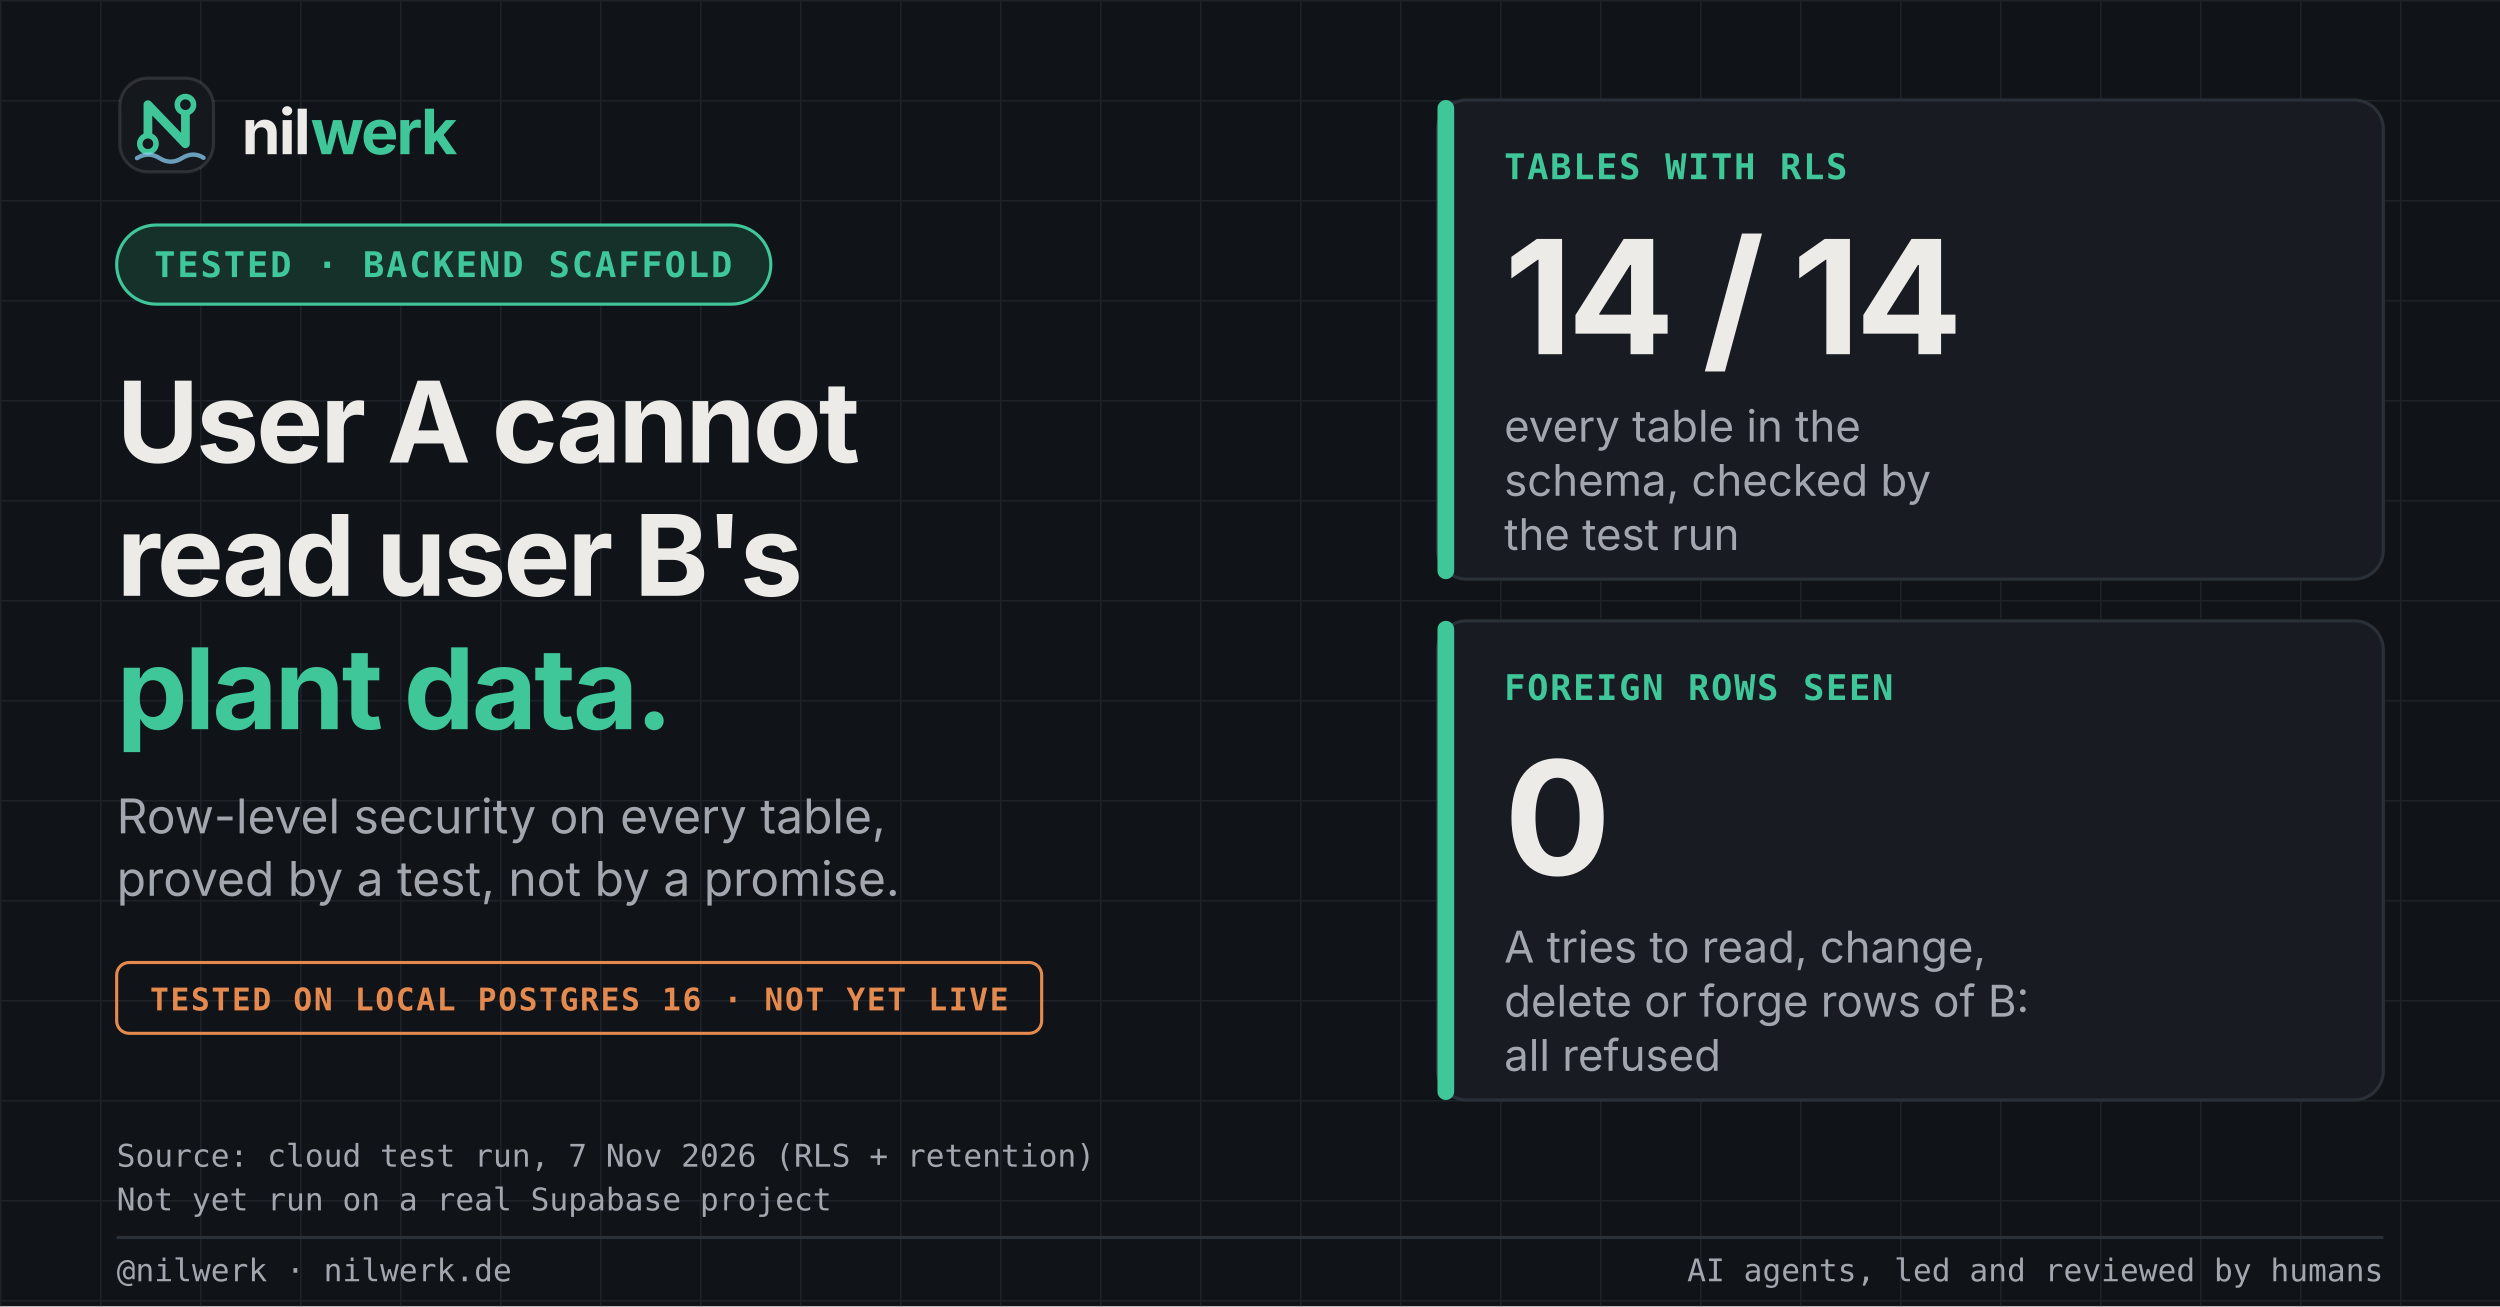
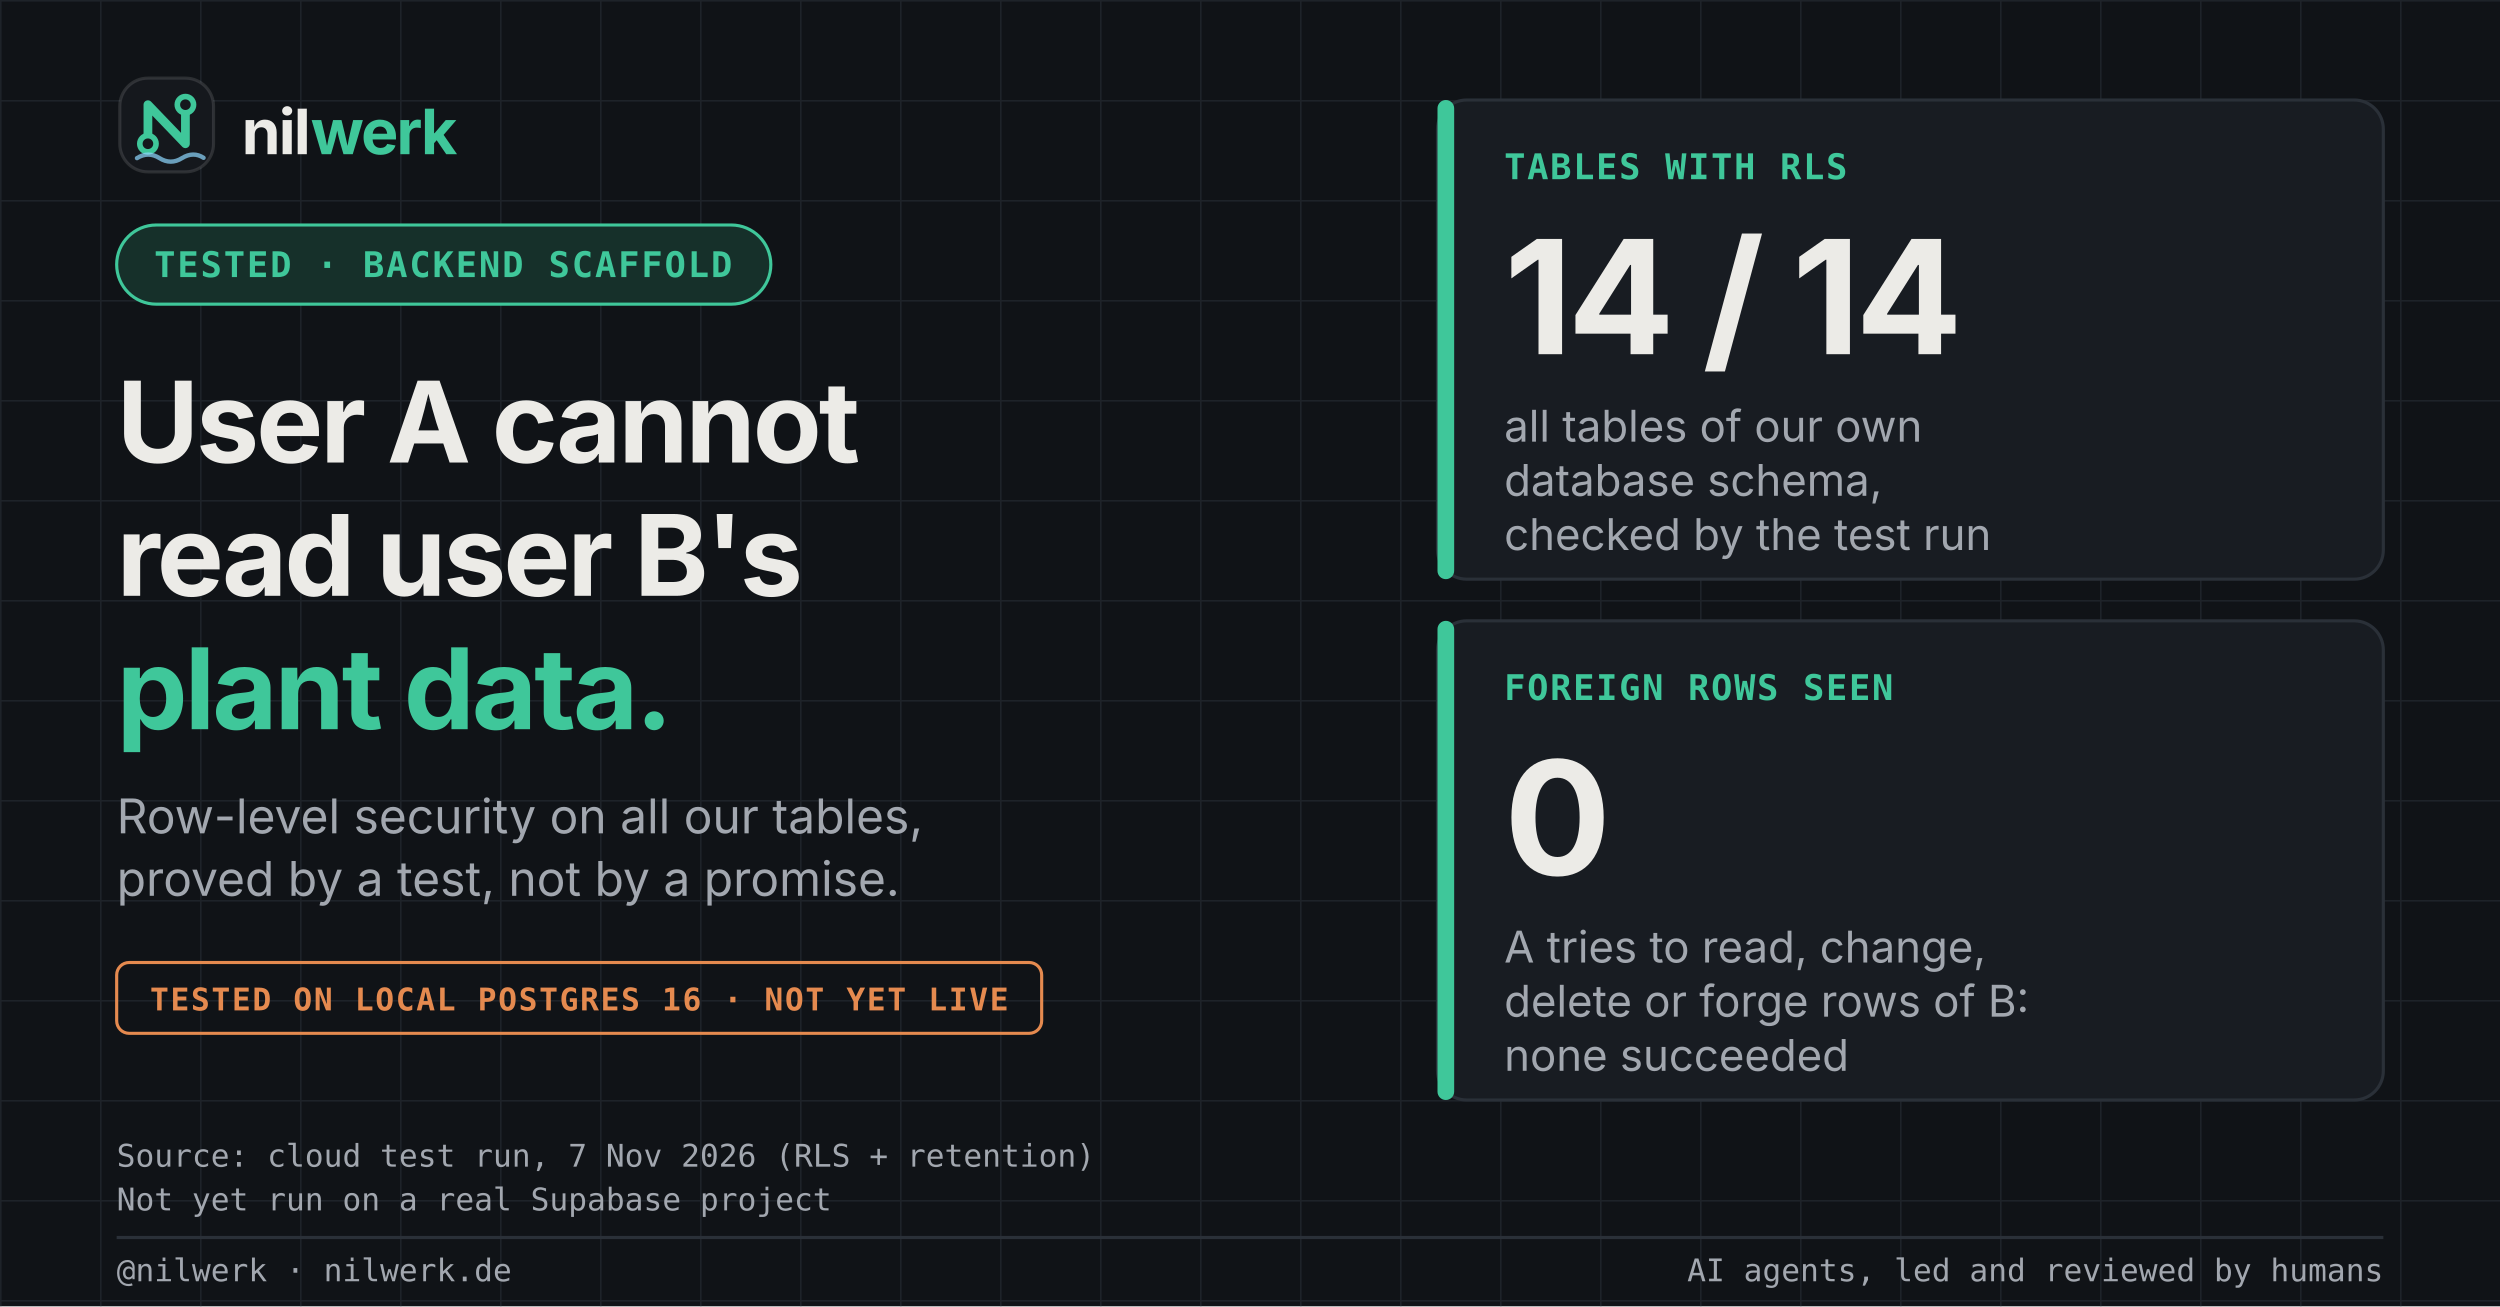
<svg xmlns="http://www.w3.org/2000/svg" width="1200" height="627" viewBox="0 0 1200 627" role="img" aria-label="User A cannot read user B's plant data.">
  <defs>
    <pattern id="grid" width="48" height="48" patternUnits="userSpaceOnUse">
      <path d="M48 0H0V48" fill="none" stroke="#2a3038" stroke-width="1.5" opacity=".55" />
    </pattern>
  </defs>
  <rect width="1200" height="627" fill="#101317" />
  <rect width="1200" height="627" fill="url(#grid)" />
  <g transform="translate(56 36) scale(1.5)">
    <rect x="1" y="1" width="30" height="30" rx="9" fill="#15181d" stroke="#ffffff" stroke-opacity=".12" />
    <path d="M10 22V9.5l12 12.5V9.5" fill="none" stroke="#3fc79a" stroke-width="2.8" stroke-linecap="round" stroke-linejoin="round" />
    <circle cx="10" cy="22" r="2.6" fill="#15181d" stroke="#3fc79a" stroke-width="1.8" />
    <circle cx="22" cy="9.5" r="2.6" fill="#15181d" stroke="#3fc79a" stroke-width="1.8" />
    <path d="M6.5 26.6c2.4-1.5 4.8-1.5 7.2 0s4.8 1.5 7.2 0 4.8-1.5 6.9-.1" fill="none" stroke="#8fd9ff" stroke-opacity=".7" stroke-width="1.4" stroke-linecap="round" />
  </g>
  <text x="116" y="74" font-family="'Space Grotesk', Inter, sans-serif" font-weight="700" font-size="30" letter-spacing="-0.9" fill="#ecebe7">nil<tspan fill="#3fc79a">werk</tspan>
  </text>
  <rect x="56" y="108" width="314" height="38" rx="19" fill="#16302a" stroke="#3fc79a" stroke-width="1.5" />
  <text x="74" y="133" font-family="'JetBrains Mono', monospace" font-weight="600" font-size="17" letter-spacing="0.9" fill="#3fc79a">TESTED · BACKEND SCAFFOLD</text>
  <g font-family="'Space Grotesk', Inter, sans-serif" font-weight="700" font-size="54" letter-spacing="-1.4">
    <text x="56" y="222" fill="#ecebe7">User A cannot</text>
    <text x="56" y="286" fill="#ecebe7">read user B's</text>
    <text x="56" y="350" fill="#3fc79a">plant data.</text>
  </g>
  <g font-family="Inter, sans-serif" font-size="23" fill="#a2a7af">
-     <text x="56" y="400">Row-level security on every table,</text>
+     <text x="56" y="400">Row-level security on all our tables,</text>
    <text x="56" y="430">proved by a test, not by a promise.</text>
  </g>
  <rect x="56" y="462" width="444" height="34" rx="6" fill="none" stroke="#e58a4f" stroke-width="1.5" />
  <text x="72" y="485" font-family="'JetBrains Mono', monospace" font-weight="600" font-size="15" letter-spacing="0.8" fill="#e58a4f">TESTED ON LOCAL POSTGRES 16 · NOT YET LIVE</text>
  <g>
    <rect x="690" y="48" width="454" height="230" rx="14" fill="#181c22" stroke="#2a3038" stroke-width="1.5" />
    <rect x="690" y="48" width="8" height="230" rx="4" fill="#3fc79a" />
    <text x="722" y="86" font-family="'JetBrains Mono', monospace" font-weight="600" font-size="17" letter-spacing="0.8" fill="#3fc79a">TABLES WITH RLS</text>
    <text x="722" y="170" font-family="'Space Grotesk', Inter, sans-serif" font-weight="700" font-size="76" letter-spacing="-2.3" fill="#ecebe7">14 / 14</text>
-     <text x="722" y="212" font-family="Inter, sans-serif" font-size="21" fill="#a2a7af">every table in the</text>
-     <text x="722" y="238" font-family="Inter, sans-serif" font-size="21" fill="#a2a7af">schema, checked by</text>
-     <text x="722" y="264" font-family="Inter, sans-serif" font-size="21" fill="#a2a7af">the test run</text>
+     <text x="722" y="212" font-family="Inter, sans-serif" font-size="21" fill="#a2a7af">all tables of our own</text>
+     <text x="722" y="238" font-family="Inter, sans-serif" font-size="21" fill="#a2a7af">database schema,</text>
+     <text x="722" y="264" font-family="Inter, sans-serif" font-size="21" fill="#a2a7af">checked by the test run</text>
  </g>
  <g>
    <rect x="690" y="298" width="454" height="230" rx="14" fill="#181c22" stroke="#2a3038" stroke-width="1.5" />
    <rect x="690" y="298" width="8" height="230" rx="4" fill="#3fc79a" />
    <text x="722" y="336" font-family="'JetBrains Mono', monospace" font-weight="600" font-size="17" letter-spacing="0.8" fill="#3fc79a">FOREIGN ROWS SEEN</text>
    <text x="722" y="420" font-family="'Space Grotesk', Inter, sans-serif" font-weight="700" font-size="76" letter-spacing="-2.3" fill="#ecebe7">0</text>
    <text x="722" y="462" font-family="Inter, sans-serif" font-size="21" fill="#a2a7af">A tries to read, change,</text>
    <text x="722" y="488" font-family="Inter, sans-serif" font-size="21" fill="#a2a7af">delete or forge rows of B:</text>
-     <text x="722" y="514" font-family="Inter, sans-serif" font-size="21" fill="#a2a7af">all refused</text>
+     <text x="722" y="514" font-family="Inter, sans-serif" font-size="21" fill="#a2a7af">none succeeded</text>
  </g>
  <g font-family="'JetBrains Mono', monospace" font-size="15" fill="#a2a7af">
    <text x="56" y="560">Source: cloud test run, 7 Nov 2026 (RLS + retention)</text>
    <text x="56" y="581">Not yet run on a real Supabase project</text>
  </g>
  <line x1="56" y1="594" x2="1144" y2="594" stroke="#2a3038" stroke-width="1.5" />
  <g font-family="'JetBrains Mono', monospace" font-size="15" fill="#a2a7af">
    <text x="56" y="615">@nilwerk · nilwerk.de</text>
    <text x="1144" y="615" text-anchor="end">AI agents, led and reviewed by humans</text>
  </g>
</svg>
